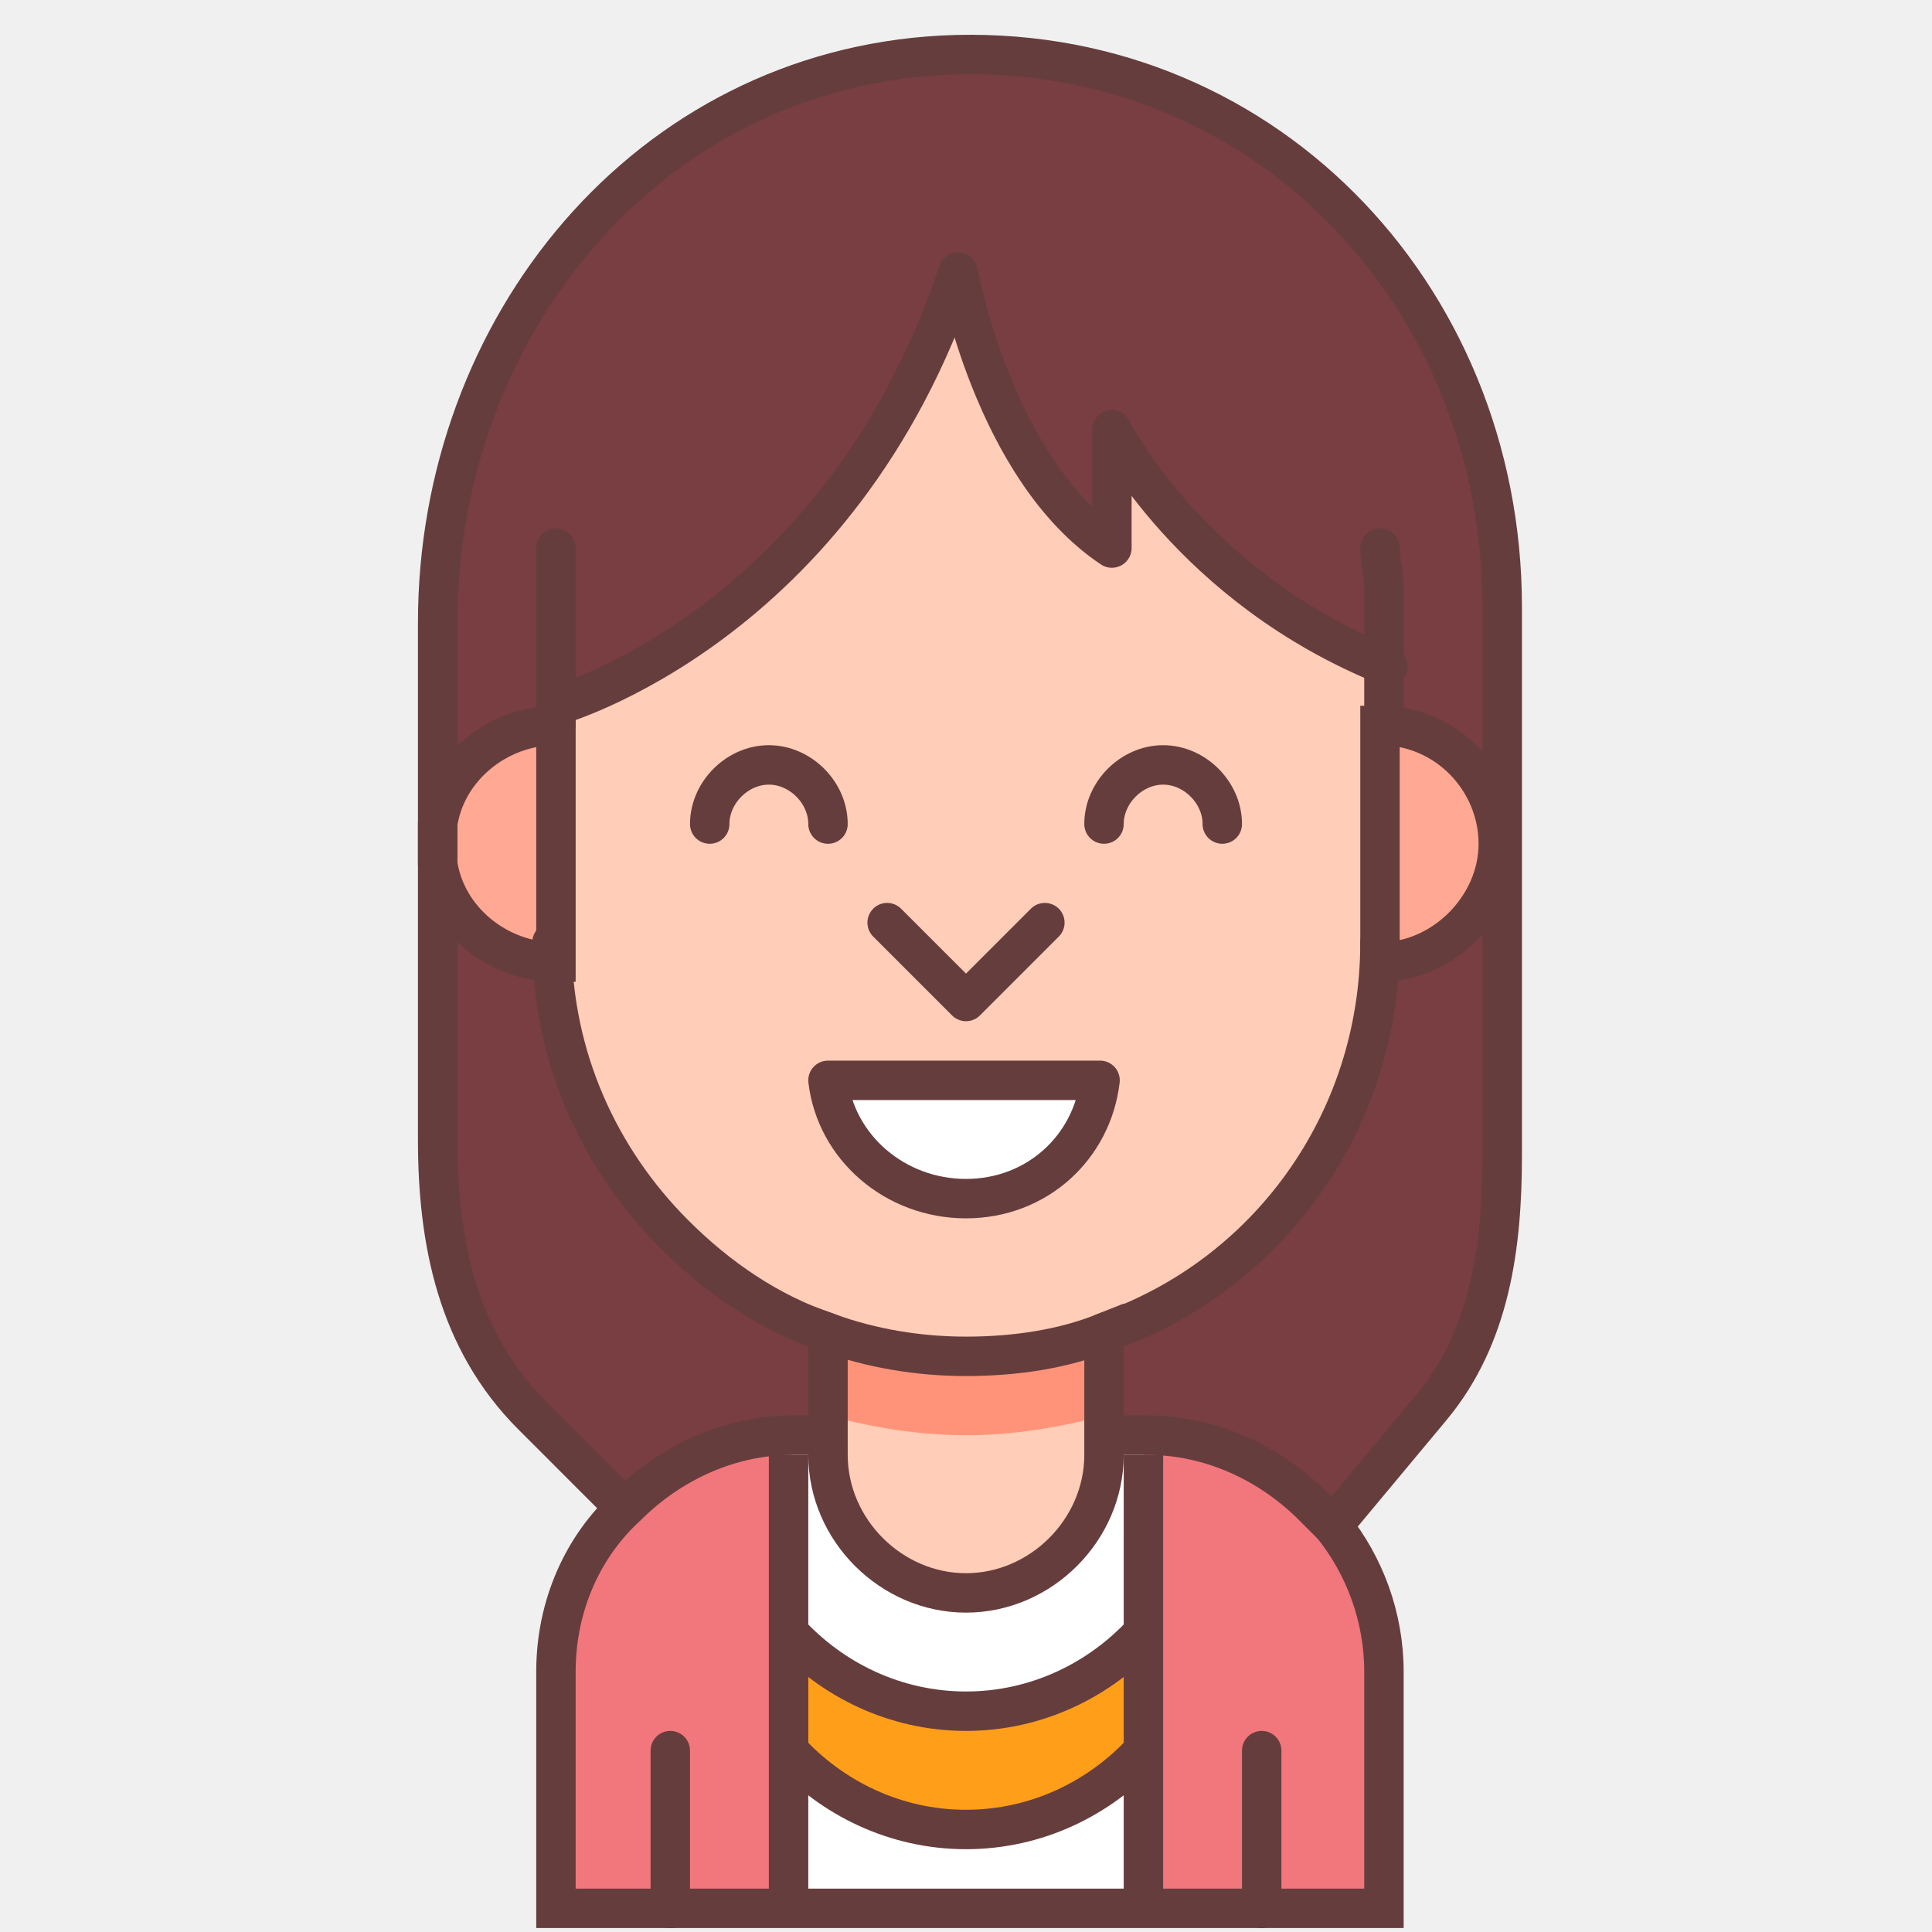
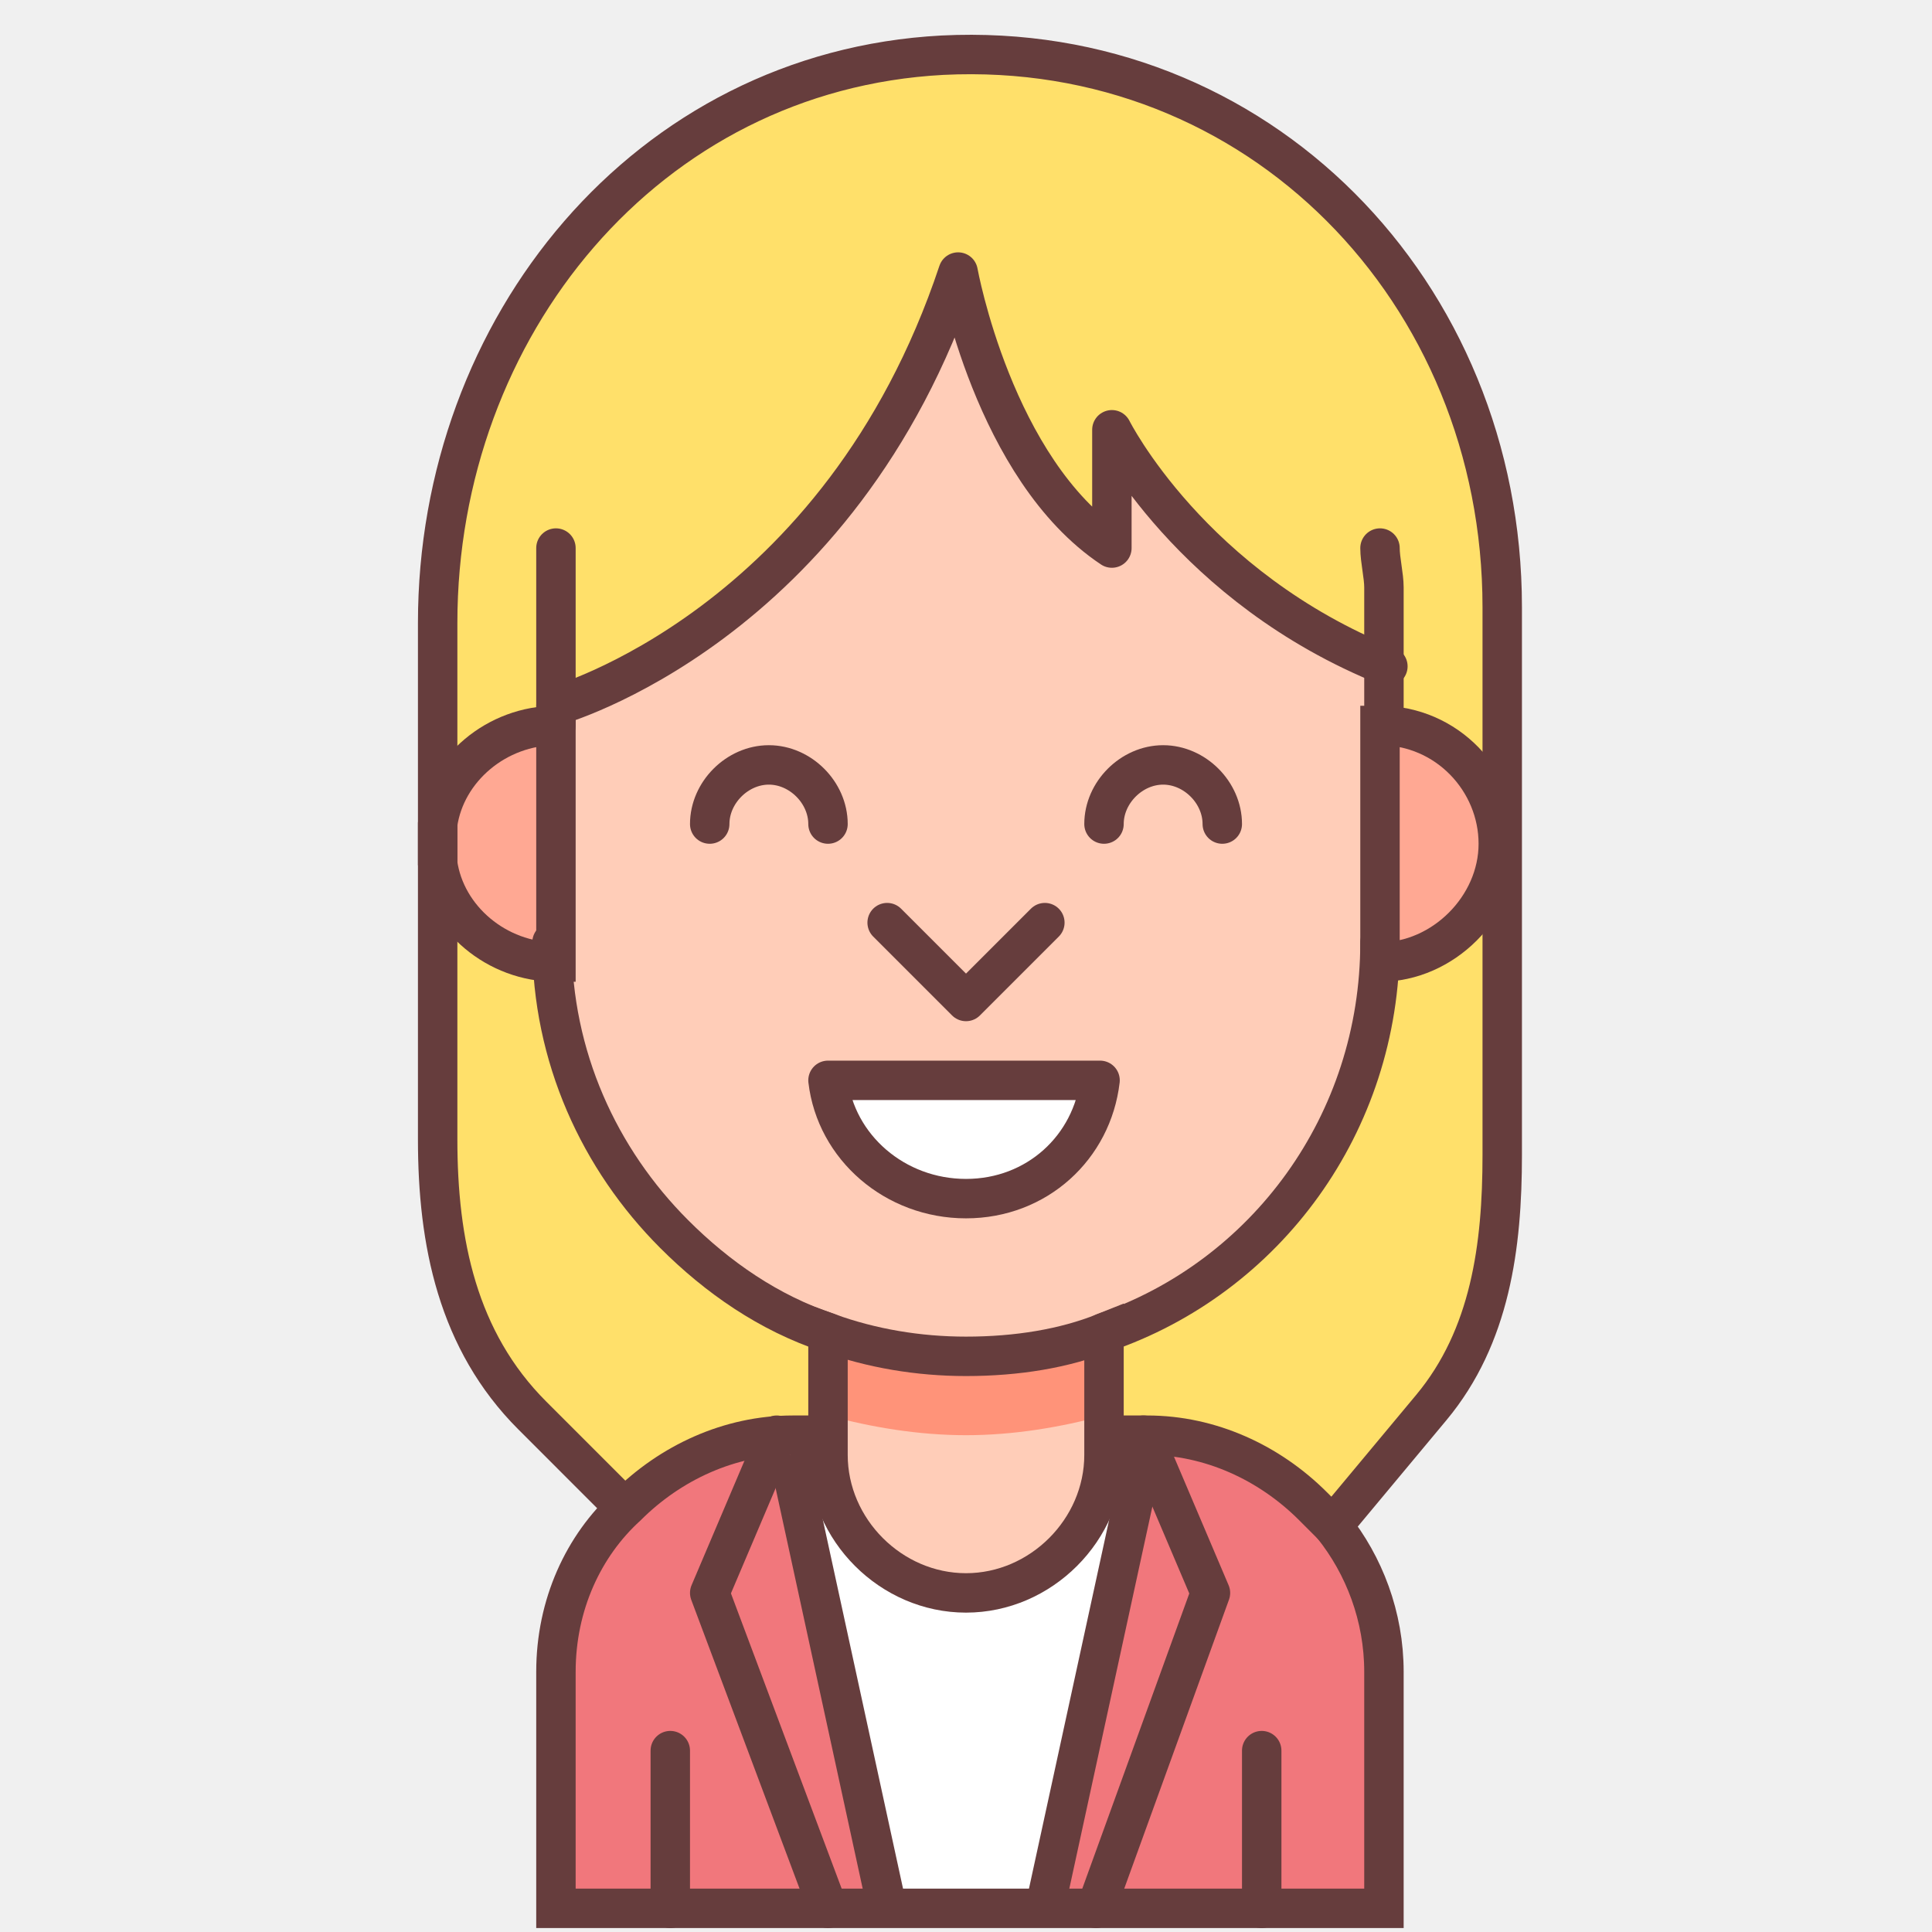
<svg xmlns="http://www.w3.org/2000/svg" version="1.1" id="Layer_1" x="0px" y="0px" viewBox="0 0 49 49" style="enable-background:new 0 0 49 49;" xml:space="preserve">
  <style type="text/css">
- 	.st0{fill:#783E41;}
+ 	.st0{fill:#FFE06A;}
	.st1{fill:#FFA893;}
	.st2{fill:#F1777C;}
	.st3{fill:#FFCDB8;}
	.st4{fill:#FFFFFF;}
- 	.st5{fill:#FF9F19;}
- 	.st6{fill:#FF9379;}
- 	.st7{fill:none;stroke:#663D3D;stroke-linecap:round;stroke-miterlimit:10;}
- 	.st8{fill:none;stroke:#663D3D;stroke-miterlimit:10;}
- 	.st9{fill:none;stroke:#663D3D;stroke-linecap:round;stroke-linejoin:round;stroke-miterlimit:10;}
+ 	.st5{fill:#FF9379;}
+ 	.st6{fill:none;stroke:#663D3D;stroke-linecap:round;stroke-miterlimit:10;}
+ 	.st7{fill:none;stroke:#663D3D;stroke-miterlimit:10;}
+ 	.st8{fill:none;stroke:#663D3D;stroke-linecap:round;stroke-linejoin:round;stroke-miterlimit:10;}
</style>
  <g>
    <path class="st0" d="M38,21.4c0,13.2,0.5,11.5-4.3,17.3c-1-1.3-2.8-2.3-4.7-2.3h-1v-2.6c4.1-1.4,7-5.3,7-9.9v0.5   C36.7,24.4,38,23,38,21.4L38,21.4z" />
    <path class="st0" d="M14.1,17.9v0.5c-1.5,0-2.7,1.1-3,2.5v-5.1c0-7.5,5.3-14,12.8-14.4c8-0.4,14.2,6,14.2,14v6l0,0c0-1.6-1.4-3-3-3   v-1.5c-5-2-7-6-7-6v3c-3-2-3.9-7-3.9-7C21.2,15.9,14.1,17.9,14.1,17.9z" />
    <path class="st1" d="M35,18.4c1.6,0,3,1.4,3,3s-1.4,3-3,3C35,22,35,20.8,35,18.4z" />
-     <path class="st2" d="M29,48.4c0-12.8,0-11.2,0-12c3.3,0,5.9,2.7,5.9,6v6C32.8,48.4,31.2,48.4,29,48.4z" />
-     <path class="st3" d="M35,23.9c0,5.8-4.7,10.5-10.5,10.5s-10.5-4.7-10.5-10.5c0-2.4,0-3.6,0-6c0,0,7.2-2,10.2-11c0,0,0.9,5,3.9,7v-3   c0,0,2,4,7,6C35,19.2,35,20.7,35,23.9z M28,27.4H21c0.2,1.7,1.7,3,3.5,3C26.3,30.4,27.8,29.1,28,27.4z" />
-     <rect x="20" y="36.4" class="st4" width="9" height="12" />
-     <path class="st5" d="M29,41.4v3c-2.4,2.7-6.6,2.7-9,0v-3C22.5,44.1,26.7,44.1,29,41.4z" />
-     <path class="st3" d="M28,36.9c0,1.9-1.6,3.5-3.5,3.5c-1.9,0-3.5-1.6-3.5-3.5c0-1.2,0-2,0-3.1c2.2,0.8,4.7,0.8,7,0   C28,34.9,28,35.7,28,36.9z" />
-     <path class="st6" d="M21,33.8c0,0.8,0,1.4,0,2.1c1.1,0.3,2.3,0.5,3.5,0.5c1.2,0,2.4-0.2,3.5-0.5c0-0.7,0-1.3,0-2.1   C25.8,34.6,23.3,34.6,21,33.8z" />
-     <path class="st4" d="M21,27.4H28c-0.2,1.7-1.7,3-3.4,3C22.8,30.4,21.4,29.1,21,27.4z" />
+     <path class="st2" d="M26.5,48.4c1.9-9,2.5-11.2,2.5-12c3.3,0,5.9,2.7,5.9,6v6C32.8,48.4,28.7,48.4,26.5,48.4z" />
+     <path class="st3" d="M35,23.9c0,5.8-4.7,10.5-10.5,10.5S14,29.7,14,23.9c0-2.4,0-3.6,0-6c0,0,7.2-2,10.2-11c0,0,0.9,5,3.9,7v-3   c0,0,2,4,7,6C35,19.2,35,20.7,35,23.9z M28,27.4h-7c0.2,1.7,1.7,3,3.5,3S27.8,29.1,28,27.4z" />
+     <polygon class="st4" points="20,36.4 29,36.4 26.5,48.4 22.5,48.4  " />
+     <path class="st3" d="M28,36.9c0,1.9-1.6,3.5-3.5,3.5S21,38.8,21,36.9c0-1.2,0-2,0-3.1c2.2,0.8,4.7,0.8,7,0C28,34.9,28,35.7,28,36.9   z" />
+     <path class="st5" d="M21,33.8c0,0.8,0,1.4,0,2.1c1.1,0.3,2.3,0.5,3.5,0.5s2.4-0.2,3.5-0.5c0-0.7,0-1.3,0-2.1   C25.8,34.6,23.3,34.6,21,33.8z" />
+     <path class="st4" d="M21,27.4h7c-0.2,1.7-1.7,3-3.4,3C22.8,30.4,21.4,29.1,21,27.4z" />
    <path class="st0" d="M21,33.8v2.6c-1.1,0-3.3-0.2-5.2,1.8l-2.3-2.3c-1.9-1.9-2.4-4.4-2.4-7v-7c0.2,1.4,1.5,2.5,3,2.5v-0.5   C14.1,28.4,16.9,32.3,21,33.8z" />
-     <path class="st2" d="M14.1,48.4v-6c0-3.2,2.6-6,6-6c0,6.2,0,5.8,0,12C17.9,48.4,16.1,48.4,14.1,48.4z" />
+     <path class="st2" d="M14.1,48.4v-6c0-3.2,2.6-6,6-6c0,6.2,1.2,6,2.4,12C20.3,48.4,16.1,48.4,14.1,48.4z" />
    <path class="st1" d="M14.1,24.4c-1.5,0-2.7-1.1-3-2.5v-1c0.2-1.4,1.5-2.5,3-2.5C14.1,20.8,14.1,22,14.1,24.4z" />
  </g>
-   <path class="st7" d="M14.1,18.4v-0.5v-3c0-0.3,0-0.7,0-1" />
-   <path class="st7" d="M21,33.8c-1.5-0.5-2.8-1.4-3.9-2.5c-1.9-1.9-3.1-4.5-3.1-7.4" />
-   <path class="st7" d="M35,23.9c0,4.6-2.9,8.5-7,9.9" />
-   <path class="st7" d="M35,13.9c0,0.3,0.1,0.7,0.1,1v2v1.5" />
-   <path class="st8" d="M28,36.4h1c0,0,0,0,0.1,0c1.6,0,3.1,0.7,4.2,1.8c0.2,0.2,0.3,0.3,0.5,0.5c0.8,1,1.3,2.3,1.3,3.7v6h-3h-3h-9h-3  h-3v-6c0-1.7,0.7-3.2,1.8-4.2c1.1-1.1,2.6-1.8,4.2-1.8l0,0h1" />
-   <path class="st8" d="M28,33.8v2.6v0.5c0,1.9-1.6,3.5-3.5,3.5c-1.9,0-3.5-1.6-3.5-3.5v-0.5v-2.6c1.1,0.4,2.3,0.6,3.5,0.6  C25.8,34.4,27,34.2,28,33.8z" />
-   <path class="st8" d="M38,21.4c0,1.6-1.4,3-3,3v-0.5v-5.5C36.7,18.4,38,19.8,38,21.4z" />
-   <path class="st8" d="M11.1,20.9c0,0.1,0,0.3,0,0.5s0,0.3,0,0.5c0.2,1.4,1.5,2.5,3,2.5v-0.5v-5.5C12.6,18.4,11.3,19.5,11.1,20.9z" />
-   <line class="st9" x1="17" y1="44.4" x2="17" y2="48.4" />
-   <line class="st9" x1="32" y1="44.4" x2="32" y2="48.4" />
-   <path class="st9" d="M21,27.4c0.2,1.7,1.7,3,3.5,3s3.2-1.3,3.4-3H21z" />
-   <path class="st9" d="M18,20.9c0-0.8,0.7-1.5,1.5-1.5c0.8,0,1.5,0.7,1.5,1.5" />
-   <path class="st9" d="M28,20.9c0-0.8,0.7-1.5,1.5-1.5s1.5,0.7,1.5,1.5" />
-   <path class="st9" d="M15.8,38.2l-2.3-2.3c-1.9-1.9-2.4-4.4-2.4-7v-7v-1v-5.1c0-7.5,5.3-14,12.8-14.4c8-0.4,14.2,6,14.2,14v6v7.9  c0,2.3-0.3,4.6-1.8,6.4l-2.5,3" />
-   <path class="st9" d="M14.1,17.9c0,0,7.2-2,10.2-11c0,0,0.9,5,3.9,7v-3c0,0,2,4,7,6" />
-   <polyline class="st8" points="20,36.9 20,41.4 20,44.4 20,48.4 " />
-   <polyline class="st8" points="29,36.9 29,41.4 29,44.4 29,48.4 " />
-   <path class="st8" d="M29,41.4c-1.1,1.2-2.7,2-4.5,2s-3.4-0.8-4.5-2" />
-   <path class="st8" d="M29,44.4c-1.1,1.2-2.7,2-4.5,2s-3.4-0.8-4.5-2" />
-   <polyline class="st9" points="22.5,23.4 24.5,25.4 26.5,23.4 " />
+   <path class="st6" d="M14.1,18.4v-0.5v-3c0-0.3,0-0.7,0-1" />
+   <path class="st6" d="M21,33.8c-1.5-0.5-2.8-1.4-3.9-2.5c-1.9-1.9-3.1-4.5-3.1-7.4" />
+   <path class="st6" d="M35,23.9c0,4.6-2.9,8.5-7,9.9" />
+   <path class="st6" d="M35,13.9c0,0.3,0.1,0.7,0.1,1v2v1.5" />
+   <path class="st7" d="M28,36.4h1c0,0,0,0,0.1,0c1.6,0,3.1,0.7,4.2,1.8c0.2,0.2,0.3,0.3,0.5,0.5c0.8,1,1.3,2.3,1.3,3.7v6h-3h-3h-9h-3  h-3v-6c0-1.7,0.7-3.2,1.8-4.2c1.1-1.1,2.6-1.8,4.2-1.8l0,0h1" />
+   <path class="st7" d="M28,33.8v2.6v0.5c0,1.9-1.6,3.5-3.5,3.5S21,38.8,21,36.9v-0.5v-2.6c1.1,0.4,2.3,0.6,3.5,0.6  C25.8,34.4,27,34.2,28,33.8z" />
+   <path class="st7" d="M38,21.4c0,1.6-1.4,3-3,3v-0.5v-5.5C36.7,18.4,38,19.8,38,21.4z" />
+   <path class="st7" d="M11.1,20.9c0,0.1,0,0.3,0,0.5s0,0.3,0,0.5c0.2,1.4,1.5,2.5,3,2.5v-0.5v-5.5C12.6,18.4,11.3,19.5,11.1,20.9z" />
+   <line class="st8" x1="17" y1="44.4" x2="17" y2="48.4" />
+   <line class="st8" x1="32" y1="44.4" x2="32" y2="48.4" />
+   <path class="st8" d="M21,27.4c0.2,1.7,1.7,3,3.5,3s3.2-1.3,3.4-3H21z" />
+   <path class="st8" d="M18,20.9c0-0.8,0.7-1.5,1.5-1.5s1.5,0.7,1.5,1.5" />
+   <path class="st8" d="M28,20.9c0-0.8,0.7-1.5,1.5-1.5s1.5,0.7,1.5,1.5" />
+   <path class="st8" d="M15.8,38.2l-2.3-2.3c-1.9-1.9-2.4-4.4-2.4-7v-7v-1v-5.1c0-7.5,5.3-14,12.8-14.4c8-0.4,14.2,6,14.2,14v6v7.9  c0,2.3-0.3,4.6-1.8,6.4l-2.5,3" />
+   <path class="st8" d="M14.1,17.9c0,0,7.2-2,10.2-11c0,0,0.9,5,3.9,7v-3c0,0,2,4,7,6" />
+   <line class="st7" x1="20" y1="36.9" x2="22.5" y2="48.4" />
+   <line class="st7" x1="29" y1="36.9" x2="26.5" y2="48.4" />
+   <polyline class="st8" points="22.5,23.4 24.5,25.4 26.5,23.4 " />
+   <polyline class="st8" points="29,36.4 30.7,40.4 27.8,48.4 " />
+   <polyline class="st8" points="19.7,36.4 18,40.4 21,48.4 " />
</svg>
